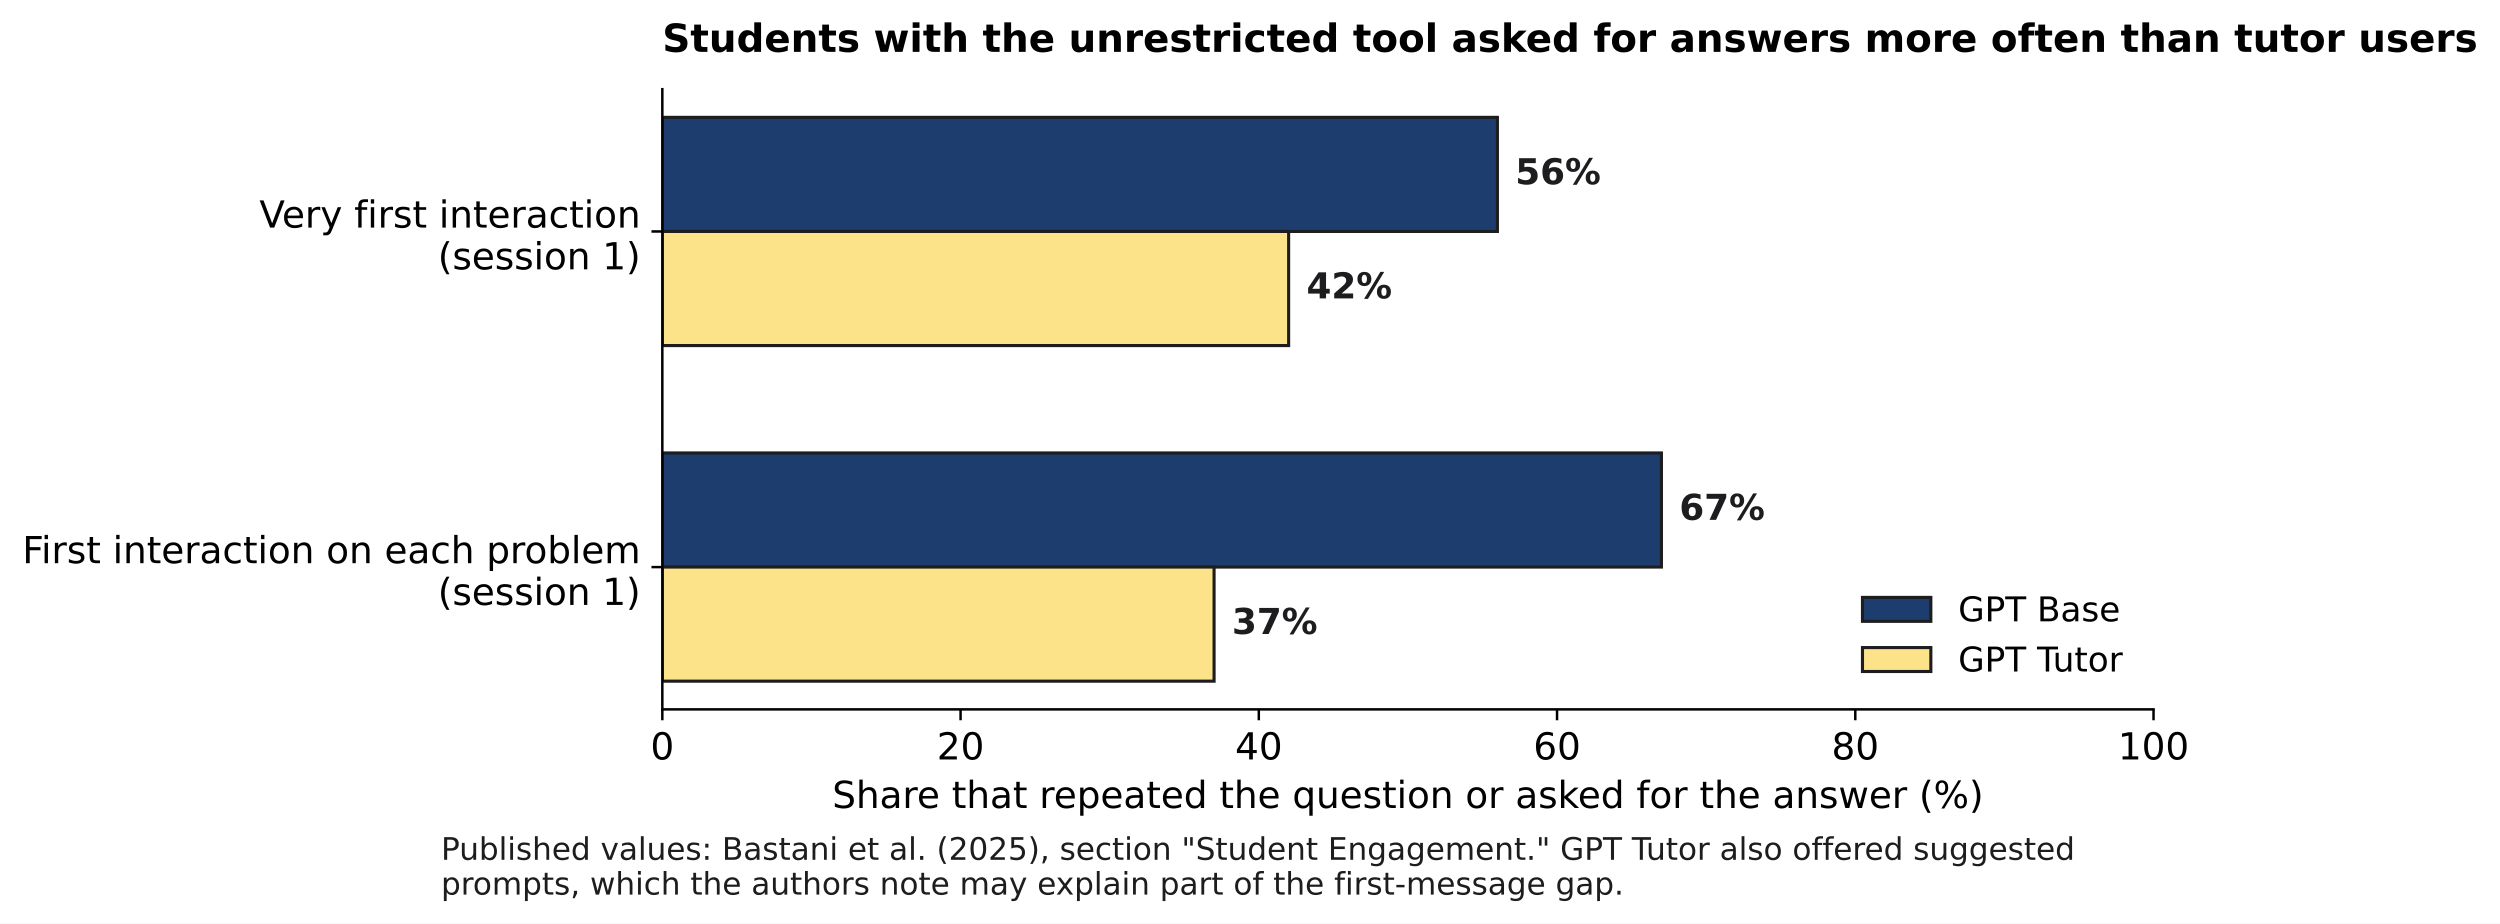
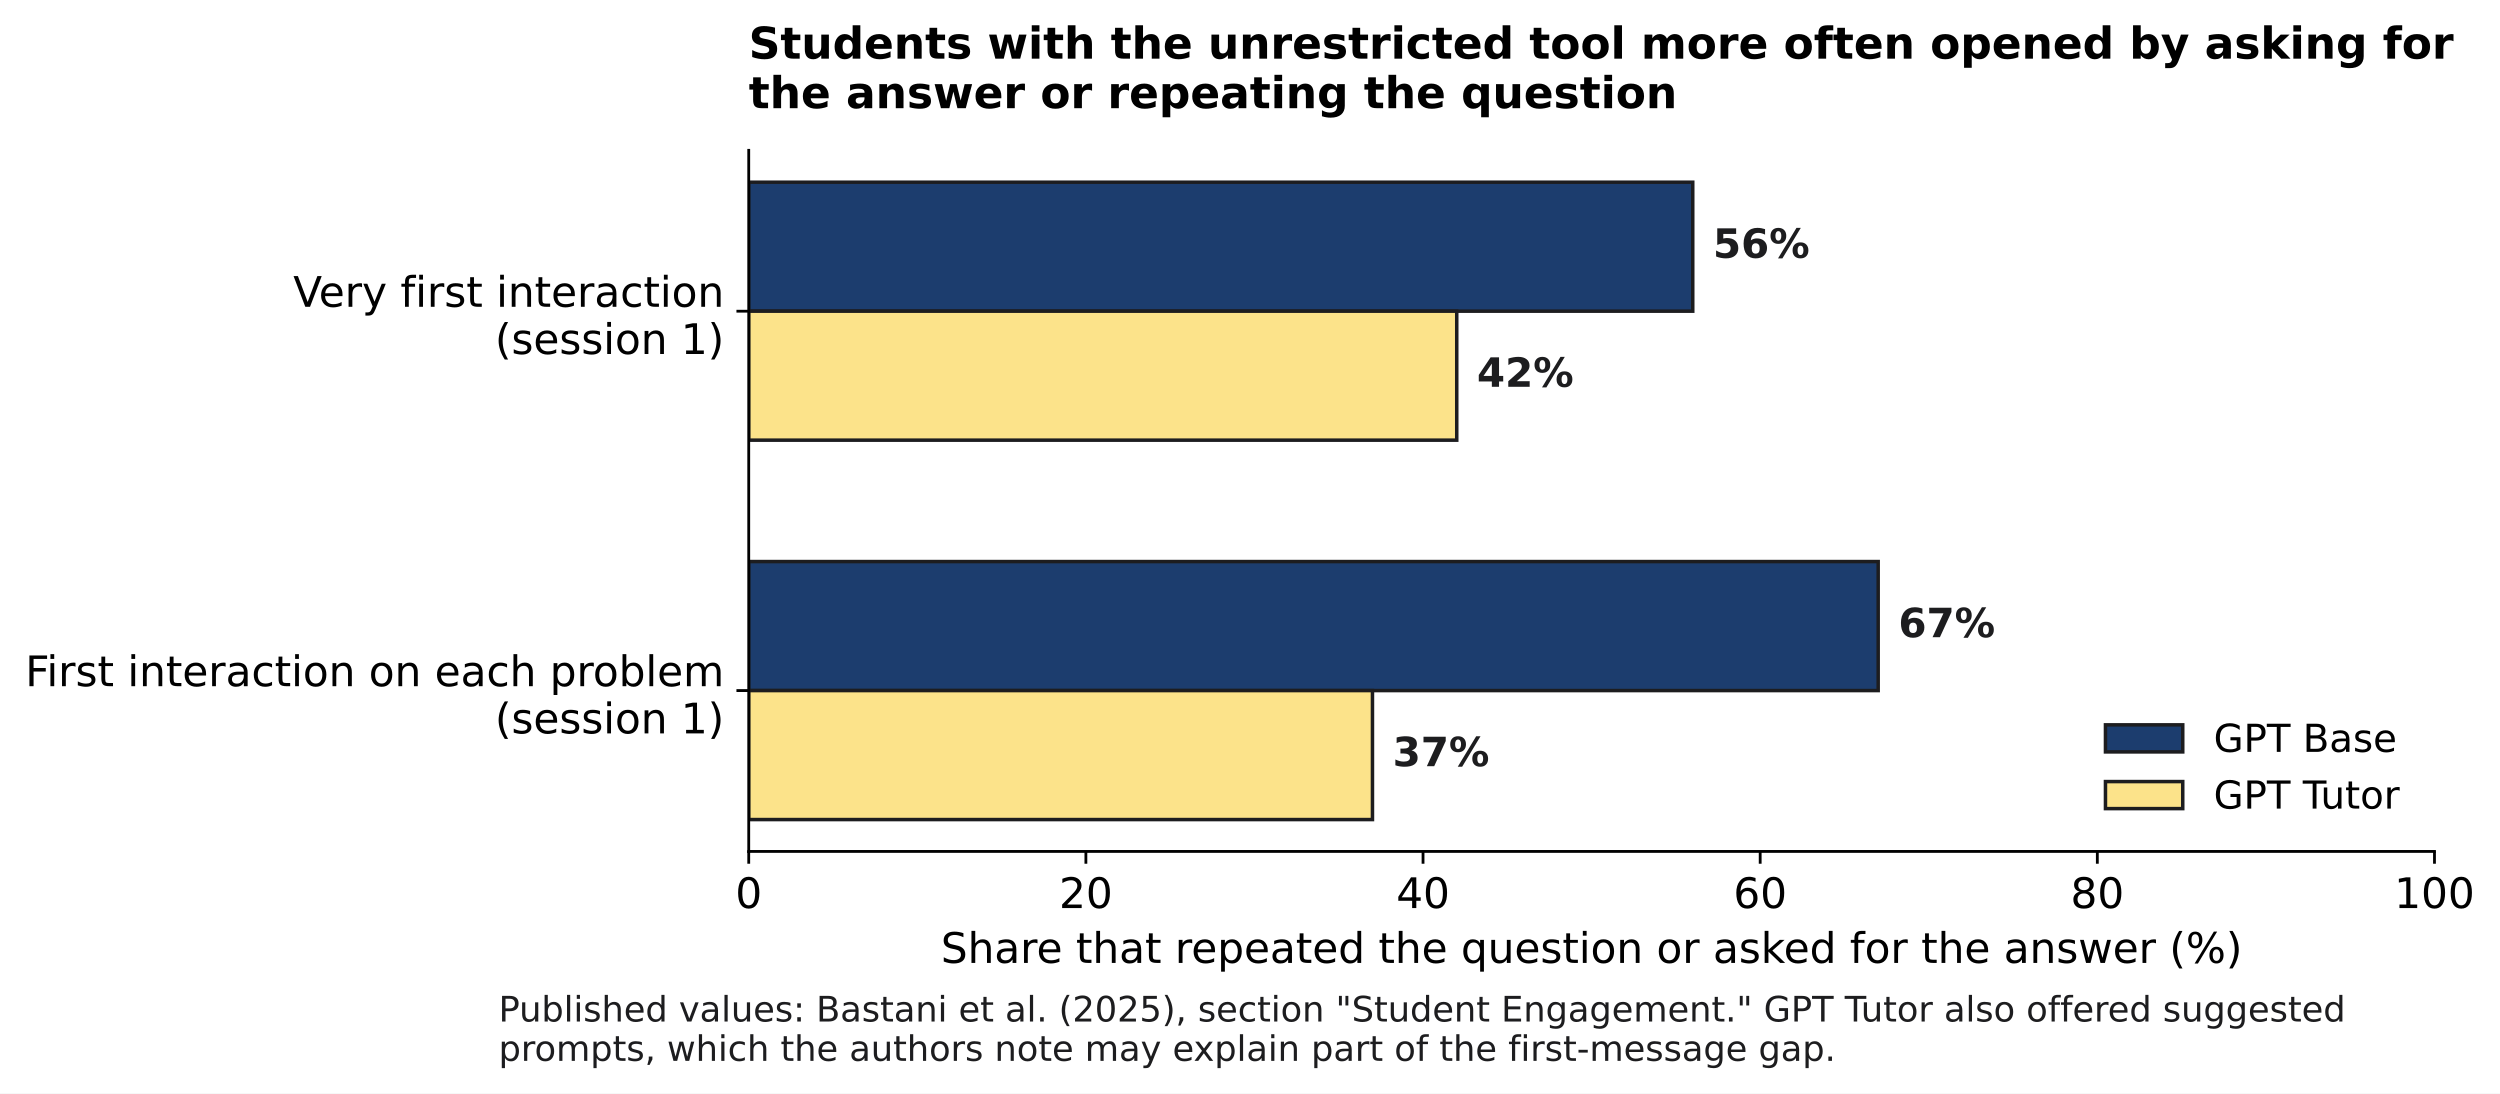
- <svg xmlns="http://www.w3.org/2000/svg" xmlns:xlink="http://www.w3.org/1999/xlink" width="804.521pt" height="297.178pt" viewBox="0 0 804.521 297.178" version="1.1">
+ <svg xmlns="http://www.w3.org/2000/svg" xmlns:xlink="http://www.w3.org/1999/xlink" width="711.676pt" height="311.273pt" viewBox="0 0 711.676 311.273" version="1.1">
  <defs>
    <style type="text/css">*{stroke-linejoin: round; stroke-linecap: butt}</style>
  </defs>
  <g id="figure_1">
    <g id="patch_1">
-       <path d="M 0 297.178  L 804.521 297.178  L 804.521 0  L 0 0  z " style="fill: #ffffff" />
+       <path d="M 0 311.273  L 711.676 311.273  L 711.676 0  L 0 0  z " style="fill: #ffffff" />
    </g>
    <g id="axes_1">
      <g id="patch_2">
-         <path d="M 213.143 228.282  L 693.023 228.282  L 693.023 28.698  L 213.143 28.698  z " style="fill: #ffffff" />
+         <path d="M 213.143 242.377  L 693.023 242.377  L 693.023 42.793  L 213.143 42.793  z " style="fill: #ffffff" />
      </g>
      <g id="patch_3">
-         <path d="M 213.143 74.49  L 481.876 74.49  L 481.876 37.77  L 213.143 37.77  z " clip-path="url(#pd9f29e4327)" style="fill: #1c3d6e; stroke: #1d1d1f; stroke-linejoin: miter" />
+         <path d="M 213.143 88.585  L 481.876 88.585  L 481.876 51.865  L 213.143 51.865  z " clip-path="url(#pcf1b2b8789)" style="fill: #1c3d6e; stroke: #1d1d1f; stroke-linejoin: miter" />
      </g>
      <g id="patch_4">
-         <path d="M 213.143 182.49  L 534.663 182.49  L 534.663 145.77  L 213.143 145.77  z " clip-path="url(#pd9f29e4327)" style="fill: #1c3d6e; stroke: #1d1d1f; stroke-linejoin: miter" />
+         <path d="M 213.143 196.585  L 534.663 196.585  L 534.663 159.865  L 213.143 159.865  z " clip-path="url(#pcf1b2b8789)" style="fill: #1c3d6e; stroke: #1d1d1f; stroke-linejoin: miter" />
      </g>
      <g id="patch_5">
-         <path d="M 213.143 111.21  L 414.693 111.21  L 414.693 74.49  L 213.143 74.49  z " clip-path="url(#pd9f29e4327)" style="fill: #fce38a; stroke: #1d1d1f; stroke-linejoin: miter" />
+         <path d="M 213.143 125.305  L 414.693 125.305  L 414.693 88.585  L 213.143 88.585  z " clip-path="url(#pcf1b2b8789)" style="fill: #fce38a; stroke: #1d1d1f; stroke-linejoin: miter" />
      </g>
      <g id="patch_6">
-         <path d="M 213.143 219.21  L 390.699 219.21  L 390.699 182.49  L 213.143 182.49  z " clip-path="url(#pd9f29e4327)" style="fill: #fce38a; stroke: #1d1d1f; stroke-linejoin: miter" />
+         <path d="M 213.143 233.305  L 390.699 233.305  L 390.699 196.585  L 213.143 196.585  z " clip-path="url(#pcf1b2b8789)" style="fill: #fce38a; stroke: #1d1d1f; stroke-linejoin: miter" />
      </g>
      <g id="matplotlib.axis_1">
        <g id="xtick_1">
          <g id="line2d_1">
            <defs>
-               <path id="m49c6ea158e" d="M 0 0  L 0 3.5  " style="stroke: #000000; stroke-width: 0.8" />
+               <path id="me50c72a787" d="M 0 0  L 0 3.5  " style="stroke: #000000; stroke-width: 0.8" />
            </defs>
            <g>
-               <use xlink:href="#m49c6ea158e" x="213.143" y="228.282" style="stroke: #000000; stroke-width: 0.8" />
+               <use xlink:href="#me50c72a787" x="213.143" y="242.377" style="stroke: #000000; stroke-width: 0.8" />
            </g>
          </g>
          <g id="text_1">
-             <text style="font: 12px 'DejaVu Sans', 'Bitstream Vera Sans', 'Computer Modern Sans Serif', 'Lucida Grande', 'Verdana', 'Geneva', 'Lucid', 'Arial', 'Helvetica', 'Avant Garde', sans-serif; text-anchor: middle" x="213.143" y="244.4" transform="rotate(-0 213.1431 244.4002)">0</text>
+             <text style="font: 12px 'DejaVu Sans', 'Bitstream Vera Sans', 'Computer Modern Sans Serif', 'Lucida Grande', 'Verdana', 'Geneva', 'Lucid', 'Arial', 'Helvetica', 'Avant Garde', sans-serif; text-anchor: middle" x="213.143" y="258.495" transform="rotate(-0 213.1431 258.4951)">0</text>
          </g>
        </g>
        <g id="xtick_2">
          <g id="line2d_2">
            <g>
-               <use xlink:href="#m49c6ea158e" x="309.119" y="228.282" style="stroke: #000000; stroke-width: 0.8" />
+               <use xlink:href="#me50c72a787" x="309.119" y="242.377" style="stroke: #000000; stroke-width: 0.8" />
            </g>
          </g>
          <g id="text_2">
-             <text style="font: 12px 'DejaVu Sans', 'Bitstream Vera Sans', 'Computer Modern Sans Serif', 'Lucida Grande', 'Verdana', 'Geneva', 'Lucid', 'Arial', 'Helvetica', 'Avant Garde', sans-serif; text-anchor: middle" x="309.119" y="244.4" transform="rotate(-0 309.1191 244.4002)">20</text>
+             <text style="font: 12px 'DejaVu Sans', 'Bitstream Vera Sans', 'Computer Modern Sans Serif', 'Lucida Grande', 'Verdana', 'Geneva', 'Lucid', 'Arial', 'Helvetica', 'Avant Garde', sans-serif; text-anchor: middle" x="309.119" y="258.495" transform="rotate(-0 309.1191 258.4951)">20</text>
          </g>
        </g>
        <g id="xtick_3">
          <g id="line2d_3">
            <g>
-               <use xlink:href="#m49c6ea158e" x="405.095" y="228.282" style="stroke: #000000; stroke-width: 0.8" />
+               <use xlink:href="#me50c72a787" x="405.095" y="242.377" style="stroke: #000000; stroke-width: 0.8" />
            </g>
          </g>
          <g id="text_3">
-             <text style="font: 12px 'DejaVu Sans', 'Bitstream Vera Sans', 'Computer Modern Sans Serif', 'Lucida Grande', 'Verdana', 'Geneva', 'Lucid', 'Arial', 'Helvetica', 'Avant Garde', sans-serif; text-anchor: middle" x="405.095" y="244.4" transform="rotate(-0 405.0951 244.4002)">40</text>
+             <text style="font: 12px 'DejaVu Sans', 'Bitstream Vera Sans', 'Computer Modern Sans Serif', 'Lucida Grande', 'Verdana', 'Geneva', 'Lucid', 'Arial', 'Helvetica', 'Avant Garde', sans-serif; text-anchor: middle" x="405.095" y="258.495" transform="rotate(-0 405.0951 258.4951)">40</text>
          </g>
        </g>
        <g id="xtick_4">
          <g id="line2d_4">
            <g>
-               <use xlink:href="#m49c6ea158e" x="501.071" y="228.282" style="stroke: #000000; stroke-width: 0.8" />
+               <use xlink:href="#me50c72a787" x="501.071" y="242.377" style="stroke: #000000; stroke-width: 0.8" />
            </g>
          </g>
          <g id="text_4">
-             <text style="font: 12px 'DejaVu Sans', 'Bitstream Vera Sans', 'Computer Modern Sans Serif', 'Lucida Grande', 'Verdana', 'Geneva', 'Lucid', 'Arial', 'Helvetica', 'Avant Garde', sans-serif; text-anchor: middle" x="501.071" y="244.4" transform="rotate(-0 501.0711 244.4002)">60</text>
+             <text style="font: 12px 'DejaVu Sans', 'Bitstream Vera Sans', 'Computer Modern Sans Serif', 'Lucida Grande', 'Verdana', 'Geneva', 'Lucid', 'Arial', 'Helvetica', 'Avant Garde', sans-serif; text-anchor: middle" x="501.071" y="258.495" transform="rotate(-0 501.0711 258.4951)">60</text>
          </g>
        </g>
        <g id="xtick_5">
          <g id="line2d_5">
            <g>
-               <use xlink:href="#m49c6ea158e" x="597.047" y="228.282" style="stroke: #000000; stroke-width: 0.8" />
+               <use xlink:href="#me50c72a787" x="597.047" y="242.377" style="stroke: #000000; stroke-width: 0.8" />
            </g>
          </g>
          <g id="text_5">
-             <text style="font: 12px 'DejaVu Sans', 'Bitstream Vera Sans', 'Computer Modern Sans Serif', 'Lucida Grande', 'Verdana', 'Geneva', 'Lucid', 'Arial', 'Helvetica', 'Avant Garde', sans-serif; text-anchor: middle" x="597.047" y="244.4" transform="rotate(-0 597.0471 244.4002)">80</text>
+             <text style="font: 12px 'DejaVu Sans', 'Bitstream Vera Sans', 'Computer Modern Sans Serif', 'Lucida Grande', 'Verdana', 'Geneva', 'Lucid', 'Arial', 'Helvetica', 'Avant Garde', sans-serif; text-anchor: middle" x="597.047" y="258.495" transform="rotate(-0 597.0471 258.4951)">80</text>
          </g>
        </g>
        <g id="xtick_6">
          <g id="line2d_6">
            <g>
-               <use xlink:href="#m49c6ea158e" x="693.023" y="228.282" style="stroke: #000000; stroke-width: 0.8" />
+               <use xlink:href="#me50c72a787" x="693.023" y="242.377" style="stroke: #000000; stroke-width: 0.8" />
            </g>
          </g>
          <g id="text_6">
-             <text style="font: 12px 'DejaVu Sans', 'Bitstream Vera Sans', 'Computer Modern Sans Serif', 'Lucida Grande', 'Verdana', 'Geneva', 'Lucid', 'Arial', 'Helvetica', 'Avant Garde', sans-serif; text-anchor: middle" x="693.023" y="244.4" transform="rotate(-0 693.0231 244.4002)">100</text>
+             <text style="font: 12px 'DejaVu Sans', 'Bitstream Vera Sans', 'Computer Modern Sans Serif', 'Lucida Grande', 'Verdana', 'Geneva', 'Lucid', 'Arial', 'Helvetica', 'Avant Garde', sans-serif; text-anchor: middle" x="693.023" y="258.495" transform="rotate(-0 693.0231 258.4951)">100</text>
          </g>
        </g>
        <g id="text_7">
-           <text style="font: 12px 'DejaVu Sans', 'Bitstream Vera Sans', 'Computer Modern Sans Serif', 'Lucida Grande', 'Verdana', 'Geneva', 'Lucid', 'Arial', 'Helvetica', 'Avant Garde', sans-serif; text-anchor: middle" x="453.083" y="260.014" transform="rotate(-0 453.0831 260.0139)">Share that repeated the question or asked for the answer (%)</text>
+           <text style="font: 12px 'DejaVu Sans', 'Bitstream Vera Sans', 'Computer Modern Sans Serif', 'Lucida Grande', 'Verdana', 'Geneva', 'Lucid', 'Arial', 'Helvetica', 'Avant Garde', sans-serif; text-anchor: middle" x="453.083" y="274.109" transform="rotate(-0 453.0831 274.1088)">Share that repeated the question or asked for the answer (%)</text>
        </g>
      </g>
      <g id="matplotlib.axis_2">
        <g id="ytick_1">
          <g id="line2d_7">
            <defs>
-               <path id="m8b83945498" d="M 0 0  L -3.5 0  " style="stroke: #000000; stroke-width: 0.8" />
+               <path id="m62f3909d14" d="M 0 0  L -3.5 0  " style="stroke: #000000; stroke-width: 0.8" />
            </defs>
            <g>
-               <use xlink:href="#m8b83945498" x="213.143" y="74.49" style="stroke: #000000; stroke-width: 0.8" />
+               <use xlink:href="#m62f3909d14" x="213.143" y="88.585" style="stroke: #000000; stroke-width: 0.8" />
            </g>
          </g>
          <g id="text_8">
-             <text style="font: 12px 'DejaVu Sans', 'Bitstream Vera Sans', 'Computer Modern Sans Serif', 'Lucida Grande', 'Verdana', 'Geneva', 'Lucid', 'Arial', 'Helvetica', 'Avant Garde', sans-serif" transform="translate(83.47312 73.24223)">Very first interaction</text>
-             <text style="font: 12px 'DejaVu Sans', 'Bitstream Vera Sans', 'Computer Modern Sans Serif', 'Lucida Grande', 'Verdana', 'Geneva', 'Lucid', 'Arial', 'Helvetica', 'Avant Garde', sans-serif" transform="translate(140.9119 86.67961)">(session 1)</text>
+             <text style="font: 12px 'DejaVu Sans', 'Bitstream Vera Sans', 'Computer Modern Sans Serif', 'Lucida Grande', 'Verdana', 'Geneva', 'Lucid', 'Arial', 'Helvetica', 'Avant Garde', sans-serif" transform="translate(83.47312 87.33716)">Very first interaction</text>
+             <text style="font: 12px 'DejaVu Sans', 'Bitstream Vera Sans', 'Computer Modern Sans Serif', 'Lucida Grande', 'Verdana', 'Geneva', 'Lucid', 'Arial', 'Helvetica', 'Avant Garde', sans-serif" transform="translate(140.9119 100.7745)">(session 1)</text>
          </g>
        </g>
        <g id="ytick_2">
          <g id="line2d_8">
            <g>
-               <use xlink:href="#m8b83945498" x="213.143" y="182.49" style="stroke: #000000; stroke-width: 0.8" />
+               <use xlink:href="#m62f3909d14" x="213.143" y="196.585" style="stroke: #000000; stroke-width: 0.8" />
            </g>
          </g>
          <g id="text_9">
-             <text style="font: 12px 'DejaVu Sans', 'Bitstream Vera Sans', 'Computer Modern Sans Serif', 'Lucida Grande', 'Verdana', 'Geneva', 'Lucid', 'Arial', 'Helvetica', 'Avant Garde', sans-serif" transform="translate(7.2 181.2422)">First interaction on each problem</text>
-             <text style="font: 12px 'DejaVu Sans', 'Bitstream Vera Sans', 'Computer Modern Sans Serif', 'Lucida Grande', 'Verdana', 'Geneva', 'Lucid', 'Arial', 'Helvetica', 'Avant Garde', sans-serif" transform="translate(140.9119 194.6796)">(session 1)</text>
+             <text style="font: 12px 'DejaVu Sans', 'Bitstream Vera Sans', 'Computer Modern Sans Serif', 'Lucida Grande', 'Verdana', 'Geneva', 'Lucid', 'Arial', 'Helvetica', 'Avant Garde', sans-serif" transform="translate(7.2 195.3372)">First interaction on each problem</text>
+             <text style="font: 12px 'DejaVu Sans', 'Bitstream Vera Sans', 'Computer Modern Sans Serif', 'Lucida Grande', 'Verdana', 'Geneva', 'Lucid', 'Arial', 'Helvetica', 'Avant Garde', sans-serif" transform="translate(140.9119 208.7745)">(session 1)</text>
          </g>
        </g>
      </g>
      <g id="patch_7">
-         <path d="M 213.143 228.282  L 213.143 28.698  " style="fill: none; stroke: #000000; stroke-width: 0.8; stroke-linejoin: miter; stroke-linecap: square" />
+         <path d="M 213.143 242.377  L 213.143 42.793  " style="fill: none; stroke: #000000; stroke-width: 0.8; stroke-linejoin: miter; stroke-linecap: square" />
      </g>
      <g id="patch_8">
-         <path d="M 213.143 228.282  L 693.023 228.282  " style="fill: none; stroke: #000000; stroke-width: 0.8; stroke-linejoin: miter; stroke-linecap: square" />
+         <path d="M 213.143 242.377  L 693.023 242.377  " style="fill: none; stroke: #000000; stroke-width: 0.8; stroke-linejoin: miter; stroke-linecap: square" />
      </g>
      <g id="text_10">
-         <text style="fill: #1d1d1f; font: 700 11.5px 'DejaVu Sans', 'Bitstream Vera Sans', 'Computer Modern Sans Serif', 'Lucida Grande', 'Verdana', 'Geneva', 'Lucid', 'Arial', 'Helvetica', 'Avant Garde', sans-serif; text-anchor: start" x="487.634" y="59.303" transform="rotate(-0 487.6345 59.30333)">56%</text>
+         <text style="fill: #1d1d1f; font: 700 11.5px 'DejaVu Sans', 'Bitstream Vera Sans', 'Computer Modern Sans Serif', 'Lucida Grande', 'Verdana', 'Geneva', 'Lucid', 'Arial', 'Helvetica', 'Avant Garde', sans-serif; text-anchor: start" x="487.634" y="73.398" transform="rotate(-0 487.6345 73.39825)">56%</text>
      </g>
      <g id="text_11">
-         <text style="fill: #1d1d1f; font: 700 11.5px 'DejaVu Sans', 'Bitstream Vera Sans', 'Computer Modern Sans Serif', 'Lucida Grande', 'Verdana', 'Geneva', 'Lucid', 'Arial', 'Helvetica', 'Avant Garde', sans-serif; text-anchor: start" x="540.421" y="167.303" transform="rotate(-0 540.4213 167.3033)">67%</text>
+         <text style="fill: #1d1d1f; font: 700 11.5px 'DejaVu Sans', 'Bitstream Vera Sans', 'Computer Modern Sans Serif', 'Lucida Grande', 'Verdana', 'Geneva', 'Lucid', 'Arial', 'Helvetica', 'Avant Garde', sans-serif; text-anchor: start" x="540.421" y="181.398" transform="rotate(-0 540.4213 181.3982)">67%</text>
      </g>
      <g id="text_12">
-         <text style="fill: #1d1d1f; font: 700 11.5px 'DejaVu Sans', 'Bitstream Vera Sans', 'Computer Modern Sans Serif', 'Lucida Grande', 'Verdana', 'Geneva', 'Lucid', 'Arial', 'Helvetica', 'Avant Garde', sans-serif; text-anchor: start" x="420.451" y="96.023" transform="rotate(-0 420.4513 96.02333)">42%</text>
+         <text style="fill: #1d1d1f; font: 700 11.5px 'DejaVu Sans', 'Bitstream Vera Sans', 'Computer Modern Sans Serif', 'Lucida Grande', 'Verdana', 'Geneva', 'Lucid', 'Arial', 'Helvetica', 'Avant Garde', sans-serif; text-anchor: start" x="420.451" y="110.118" transform="rotate(-0 420.4513 110.1183)">42%</text>
      </g>
      <g id="text_13">
-         <text style="fill: #1d1d1f; font: 700 11.5px 'DejaVu Sans', 'Bitstream Vera Sans', 'Computer Modern Sans Serif', 'Lucida Grande', 'Verdana', 'Geneva', 'Lucid', 'Arial', 'Helvetica', 'Avant Garde', sans-serif; text-anchor: start" x="396.457" y="204.023" transform="rotate(-0 396.4573 204.0233)">37%</text>
+         <text style="fill: #1d1d1f; font: 700 11.5px 'DejaVu Sans', 'Bitstream Vera Sans', 'Computer Modern Sans Serif', 'Lucida Grande', 'Verdana', 'Geneva', 'Lucid', 'Arial', 'Helvetica', 'Avant Garde', sans-serif; text-anchor: start" x="396.457" y="218.118" transform="rotate(-0 396.4573 218.1182)">37%</text>
      </g>
      <g id="text_14">
-         <text style="font: 700 12.5px 'DejaVu Sans', 'Bitstream Vera Sans', 'Computer Modern Sans Serif', 'Lucida Grande', 'Verdana', 'Geneva', 'Lucid', 'Arial', 'Helvetica', 'Avant Garde', sans-serif; text-anchor: start" x="213.143" y="16.698" transform="rotate(-0 213.1431 16.69805)">Students with the unrestricted tool asked for answers more often than tutor users</text>
+         <text style="font: 700 12.5px 'DejaVu Sans', 'Bitstream Vera Sans', 'Computer Modern Sans Serif', 'Lucida Grande', 'Verdana', 'Geneva', 'Lucid', 'Arial', 'Helvetica', 'Avant Garde', sans-serif" transform="translate(213.1431 16.69805)">Students with the unrestricted tool more often opened by asking for</text>
+         <text style="font: 700 12.5px 'DejaVu Sans', 'Bitstream Vera Sans', 'Computer Modern Sans Serif', 'Lucida Grande', 'Verdana', 'Geneva', 'Lucid', 'Arial', 'Helvetica', 'Avant Garde', sans-serif" transform="translate(213.1431 30.79297)">the answer or repeating the question</text>
      </g>
      <g id="legend_1">
        <g id="patch_9">
-           <path d="M 599.362 199.948  L 621.362 199.948  L 621.362 192.248  L 599.362 192.248  z " style="fill: #1c3d6e; stroke: #1d1d1f; stroke-linejoin: miter" />
+           <path d="M 599.362 214.043  L 621.362 214.043  L 621.362 206.343  L 599.362 206.343  z " style="fill: #1c3d6e; stroke: #1d1d1f; stroke-linejoin: miter" />
        </g>
        <g id="text_15">
-           <text style="font: 11px 'DejaVu Sans', 'Bitstream Vera Sans', 'Computer Modern Sans Serif', 'Lucida Grande', 'Verdana', 'Geneva', 'Lucid', 'Arial', 'Helvetica', 'Avant Garde', sans-serif; text-anchor: start" x="630.162" y="199.948" transform="rotate(-0 630.1616 199.9485)">GPT Base</text>
+           <text style="font: 11px 'DejaVu Sans', 'Bitstream Vera Sans', 'Computer Modern Sans Serif', 'Lucida Grande', 'Verdana', 'Geneva', 'Lucid', 'Arial', 'Helvetica', 'Avant Garde', sans-serif; text-anchor: start" x="630.162" y="214.043" transform="rotate(-0 630.1616 214.0434)">GPT Base</text>
        </g>
        <g id="patch_10">
-           <path d="M 599.362 216.094  L 621.362 216.094  L 621.362 208.394  L 599.362 208.394  z " style="fill: #fce38a; stroke: #1d1d1f; stroke-linejoin: miter" />
+           <path d="M 599.362 230.189  L 621.362 230.189  L 621.362 222.489  L 599.362 222.489  z " style="fill: #fce38a; stroke: #1d1d1f; stroke-linejoin: miter" />
        </g>
        <g id="text_16">
-           <text style="font: 11px 'DejaVu Sans', 'Bitstream Vera Sans', 'Computer Modern Sans Serif', 'Lucida Grande', 'Verdana', 'Geneva', 'Lucid', 'Arial', 'Helvetica', 'Avant Garde', sans-serif; text-anchor: start" x="630.162" y="216.094" transform="rotate(-0 630.1616 216.0944)">GPT Tutor</text>
+           <text style="font: 11px 'DejaVu Sans', 'Bitstream Vera Sans', 'Computer Modern Sans Serif', 'Lucida Grande', 'Verdana', 'Geneva', 'Lucid', 'Arial', 'Helvetica', 'Avant Garde', sans-serif; text-anchor: start" x="630.162" y="230.189" transform="rotate(-0 630.1616 230.1893)">GPT Tutor</text>
        </g>
      </g>
    </g>
    <g id="text_17">
-       <text style="fill: #1d1d1f; font: 10px 'DejaVu Sans', 'Bitstream Vera Sans', 'Computer Modern Sans Serif', 'Lucida Grande', 'Verdana', 'Geneva', 'Lucid', 'Arial', 'Helvetica', 'Avant Garde', sans-serif" transform="translate(141.9351 276.7002)">Published values: Bastani et al. (2025), section "Student Engagement." GPT Tutor also offered suggested</text>
-       <text style="fill: #1d1d1f; font: 10px 'DejaVu Sans', 'Bitstream Vera Sans', 'Computer Modern Sans Serif', 'Lucida Grande', 'Verdana', 'Geneva', 'Lucid', 'Arial', 'Helvetica', 'Avant Garde', sans-serif" transform="translate(141.9351 287.898)">prompts, which the authors note may explain part of the first-message gap.</text>
+       <text style="fill: #1d1d1f; font: 10px 'DejaVu Sans', 'Bitstream Vera Sans', 'Computer Modern Sans Serif', 'Lucida Grande', 'Verdana', 'Geneva', 'Lucid', 'Arial', 'Helvetica', 'Avant Garde', sans-serif" transform="translate(141.9351 290.7952)">Published values: Bastani et al. (2025), section "Student Engagement." GPT Tutor also offered suggested</text>
+       <text style="fill: #1d1d1f; font: 10px 'DejaVu Sans', 'Bitstream Vera Sans', 'Computer Modern Sans Serif', 'Lucida Grande', 'Verdana', 'Geneva', 'Lucid', 'Arial', 'Helvetica', 'Avant Garde', sans-serif" transform="translate(141.9351 301.993)">prompts, which the authors note may explain part of the first-message gap.</text>
    </g>
  </g>
  <defs>
-     <clipPath id="pd9f29e4327">
-       <rect x="213.143" y="28.698" width="479.88" height="199.584" />
+     <clipPath id="pcf1b2b8789">
+       <rect x="213.143" y="42.793" width="479.88" height="199.584" />
    </clipPath>
  </defs>
</svg>
